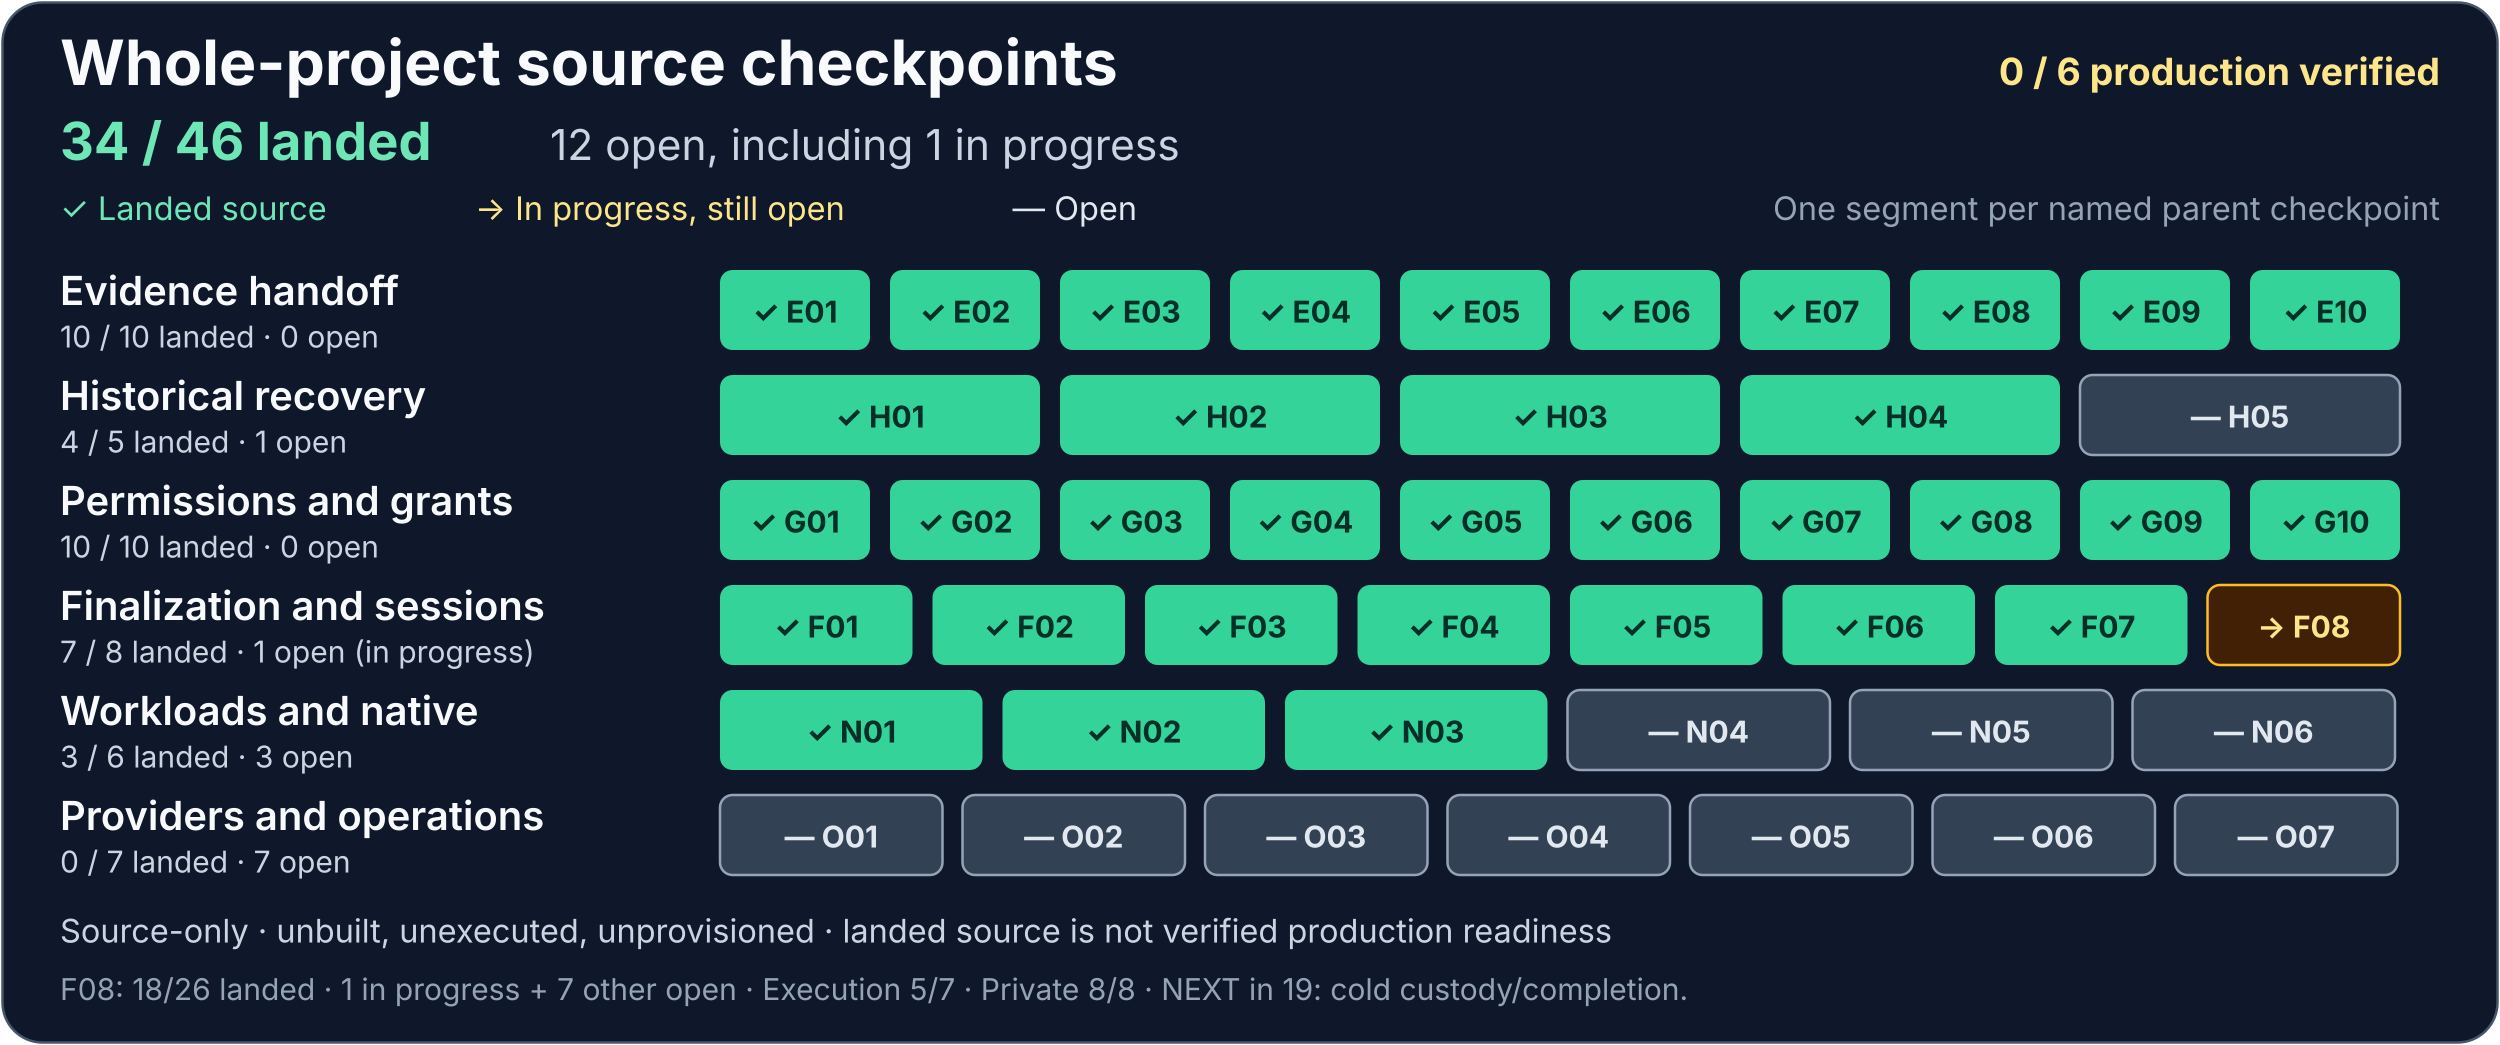
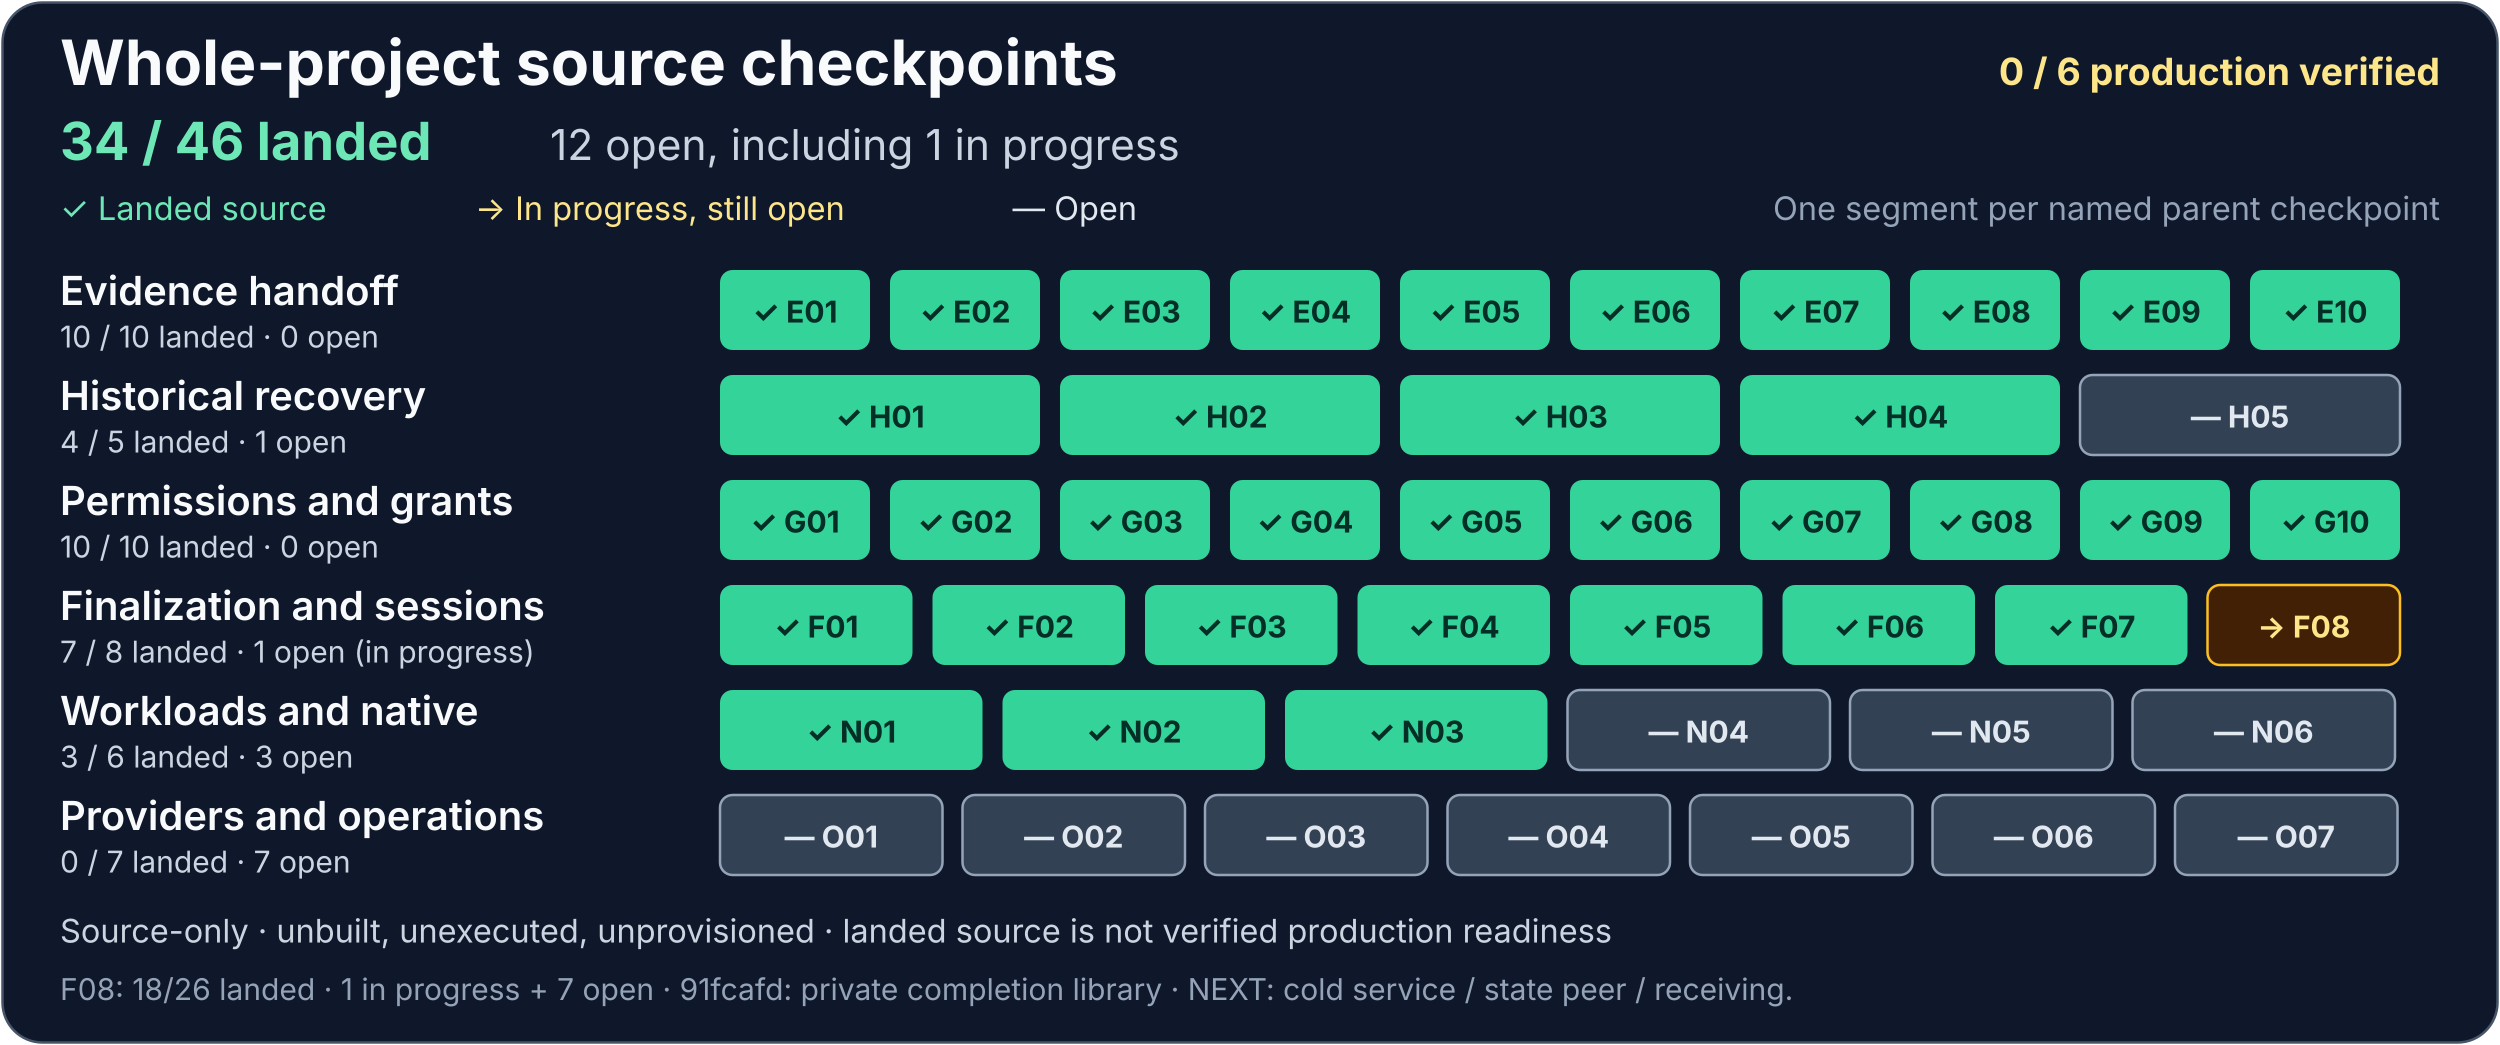
<svg xmlns="http://www.w3.org/2000/svg" width="1000" height="418" viewBox="0 0 1000 418" role="img" aria-labelledby="project-title project-description">
  <rect x="1" y="1" width="998" height="416" rx="16" fill="#0f172a" stroke="#475569" />
  <g font-family="system-ui, -apple-system, Segoe UI, sans-serif">
    <text x="24" y="34" fill="#f8fafc" font-size="25" font-weight="700">Whole-project source checkpoints</text>
    <text x="976" y="34" text-anchor="end" fill="#fde68a" font-size="15" font-weight="700">0 / 6 production verified</text>
    <text x="24" y="64" fill="#6ee7b7" font-size="21" font-weight="700">34 / 46 landed</text>
    <text x="220" y="64" fill="#cbd5e1" font-size="17">12 open, including 1 in progress</text>
    <text x="24" y="88" fill="#6ee7b7" font-size="13">✓ Landed source</text>
    <text x="190" y="88" fill="#fde68a" font-size="13">→ In progress, still open</text>
    <text x="405" y="88" fill="#e2e8f0" font-size="13">— Open</text>
    <text x="976" y="88" text-anchor="end" fill="#94a3b8" font-size="13">One segment per named parent checkpoint</text>
    <g aria-label="Evidence handoff: 10 of 10 landed, zero open">
      <text x="24" y="122" fill="#f8fafc" font-size="16" font-weight="600">Evidence handoff</text>
      <text x="24" y="139" fill="#cbd5e1" font-size="12">10 / 10 landed · 0 open</text>
      <g fill="#34d399">
        <rect x="288" y="108" width="60" height="32" rx="5" />
        <rect x="356" y="108" width="60" height="32" rx="5" />
        <rect x="424" y="108" width="60" height="32" rx="5" />
        <rect x="492" y="108" width="60" height="32" rx="5" />
        <rect x="560" y="108" width="60" height="32" rx="5" />
        <rect x="628" y="108" width="60" height="32" rx="5" />
        <rect x="696" y="108" width="60" height="32" rx="5" />
        <rect x="764" y="108" width="60" height="32" rx="5" />
        <rect x="832" y="108" width="60" height="32" rx="5" />
        <rect x="900" y="108" width="60" height="32" rx="5" />
      </g>
      <g fill="#052e26" font-size="12" font-weight="700" text-anchor="middle">
        <text x="318" y="129">✓ E01</text>
        <text x="386" y="129">✓ E02</text>
        <text x="454" y="129">✓ E03</text>
        <text x="522" y="129">✓ E04</text>
        <text x="590" y="129">✓ E05</text>
        <text x="658" y="129">✓ E06</text>
        <text x="726" y="129">✓ E07</text>
        <text x="794" y="129">✓ E08</text>
        <text x="862" y="129">✓ E09</text>
        <text x="930" y="129">✓ E10</text>
      </g>
    </g>
    <g aria-label="Historical recovery: 4 of 5 landed, one open">
      <text x="24" y="164" fill="#f8fafc" font-size="16" font-weight="600">Historical recovery</text>
      <text x="24" y="181" fill="#cbd5e1" font-size="12">4 / 5 landed · 1 open</text>
      <g fill="#34d399">
        <rect x="288" y="150" width="128" height="32" rx="5" />
        <rect x="424" y="150" width="128" height="32" rx="5" />
        <rect x="560" y="150" width="128" height="32" rx="5" />
        <rect x="696" y="150" width="128" height="32" rx="5" />
      </g>
      <rect x="832" y="150" width="128" height="32" rx="5" fill="#334155" stroke="#94a3b8" />
      <g fill="#052e26" font-size="12" font-weight="700" text-anchor="middle">
        <text x="352" y="171">✓ H01</text>
        <text x="488" y="171">✓ H02</text>
        <text x="624" y="171">✓ H03</text>
        <text x="760" y="171">✓ H04</text>
        <text x="896" y="171" fill="#e2e8f0">— H05</text>
      </g>
    </g>
    <g aria-label="Permissions and grants: 10 of 10 landed, zero open">
      <text x="24" y="206" fill="#f8fafc" font-size="16" font-weight="600">Permissions and grants</text>
      <text x="24" y="223" fill="#cbd5e1" font-size="12">10 / 10 landed · 0 open</text>
      <g fill="#34d399">
        <rect x="288" y="192" width="60" height="32" rx="5" />
        <rect x="356" y="192" width="60" height="32" rx="5" />
        <rect x="424" y="192" width="60" height="32" rx="5" />
        <rect x="492" y="192" width="60" height="32" rx="5" />
        <rect x="560" y="192" width="60" height="32" rx="5" />
        <rect x="628" y="192" width="60" height="32" rx="5" />
        <rect x="696" y="192" width="60" height="32" rx="5" />
        <rect x="764" y="192" width="60" height="32" rx="5" />
        <rect x="832" y="192" width="60" height="32" rx="5" />
        <rect x="900" y="192" width="60" height="32" rx="5" />
      </g>
      <g fill="#052e26" font-size="12" font-weight="700" text-anchor="middle">
        <text x="318" y="213">✓ G01</text>
        <text x="386" y="213">✓ G02</text>
        <text x="454" y="213">✓ G03</text>
        <text x="522" y="213">✓ G04</text>
        <text x="590" y="213">✓ G05</text>
        <text x="658" y="213">✓ G06</text>
        <text x="726" y="213">✓ G07</text>
        <text x="794" y="213">✓ G08</text>
        <text x="862" y="213">✓ G09</text>
        <text x="930" y="213">✓ G10</text>
      </g>
    </g>
    <g aria-label="Finalization and sessions: 7 of 8 landed, one open and in progress">
      <text x="24" y="248" fill="#f8fafc" font-size="16" font-weight="600">Finalization and sessions</text>
      <text x="24" y="265" fill="#cbd5e1" font-size="12">7 / 8 landed · 1 open (in progress)</text>
      <g fill="#34d399">
        <rect x="288" y="234" width="77" height="32" rx="5" />
        <rect x="373" y="234" width="77" height="32" rx="5" />
        <rect x="458" y="234" width="77" height="32" rx="5" />
        <rect x="543" y="234" width="77" height="32" rx="5" />
        <rect x="628" y="234" width="77" height="32" rx="5" />
        <rect x="713" y="234" width="77" height="32" rx="5" />
        <rect x="798" y="234" width="77" height="32" rx="5" />
      </g>
      <rect x="883" y="234" width="77" height="32" rx="5" fill="#422006" stroke="#fbbf24" />
      <g fill="#052e26" font-size="12" font-weight="700" text-anchor="middle">
        <text x="326.5" y="255">✓ F01</text>
        <text x="411.5" y="255">✓ F02</text>
        <text x="496.5" y="255">✓ F03</text>
        <text x="581.5" y="255">✓ F04</text>
        <text x="666.5" y="255">✓ F05</text>
        <text x="751.5" y="255">✓ F06</text>
        <text x="836.5" y="255">✓ F07</text>
        <text x="921.5" y="255" fill="#fde68a">→ F08</text>
      </g>
    </g>
    <g aria-label="Workloads and native: 3 of 6 landed, three open">
      <text x="24" y="290" fill="#f8fafc" font-size="16" font-weight="600">Workloads and native</text>
      <text x="24" y="307" fill="#cbd5e1" font-size="12">3 / 6 landed · 3 open</text>
      <g fill="#34d399">
        <rect x="288" y="276" width="105" height="32" rx="5" />
        <rect x="401" y="276" width="105" height="32" rx="5" />
        <rect x="514" y="276" width="105" height="32" rx="5" />
      </g>
      <g fill="#334155" stroke="#94a3b8">
        <rect x="627" y="276" width="105" height="32" rx="5" />
        <rect x="740" y="276" width="105" height="32" rx="5" />
        <rect x="853" y="276" width="105" height="32" rx="5" />
      </g>
      <g font-size="12" font-weight="700" text-anchor="middle">
        <text x="340.5" y="297" fill="#052e26">✓ N01</text>
        <text x="453.5" y="297" fill="#052e26">✓ N02</text>
        <text x="566.5" y="297" fill="#052e26">✓ N03</text>
        <text x="679.5" y="297" fill="#e2e8f0">— N04</text>
        <text x="792.5" y="297" fill="#e2e8f0">— N05</text>
        <text x="905.5" y="297" fill="#e2e8f0">— N06</text>
      </g>
    </g>
    <g aria-label="Providers and operations: zero of 7 landed, seven open">
      <text x="24" y="332" fill="#f8fafc" font-size="16" font-weight="600">Providers and operations</text>
      <text x="24" y="349" fill="#cbd5e1" font-size="12">0 / 7 landed · 7 open</text>
      <g fill="#334155" stroke="#94a3b8">
        <rect x="288" y="318" width="89" height="32" rx="5" />
        <rect x="385" y="318" width="89" height="32" rx="5" />
        <rect x="482" y="318" width="89" height="32" rx="5" />
        <rect x="579" y="318" width="89" height="32" rx="5" />
        <rect x="676" y="318" width="89" height="32" rx="5" />
        <rect x="773" y="318" width="89" height="32" rx="5" />
        <rect x="870" y="318" width="89" height="32" rx="5" />
      </g>
      <g fill="#e2e8f0" font-size="12" font-weight="700" text-anchor="middle">
        <text x="332.5" y="339">— O01</text>
        <text x="429.5" y="339">— O02</text>
        <text x="526.5" y="339">— O03</text>
        <text x="623.5" y="339">— O04</text>
        <text x="720.5" y="339">— O05</text>
        <text x="817.5" y="339">— O06</text>
        <text x="914.5" y="339">— O07</text>
      </g>
    </g>
    <text x="24" y="377" fill="#cbd5e1" font-size="13">Source-only · unbuilt, unexecuted, unprovisioned · landed source is not verified production readiness</text>
-     <text x="24" y="400" fill="#94a3b8" font-size="12">F08: 18/26 landed · 1 in progress + 7 other open · Execution 5/7 · Private 8/8 · NEXT in 19: cold custody/completion.</text>
+     <text x="24" y="400" fill="#94a3b8" font-size="12">F08: 18/26 landed · 1 in progress + 7 open · 91fcafd: private completion library · NEXT: cold service / state peer / receiving.</text>
  </g>
</svg>
